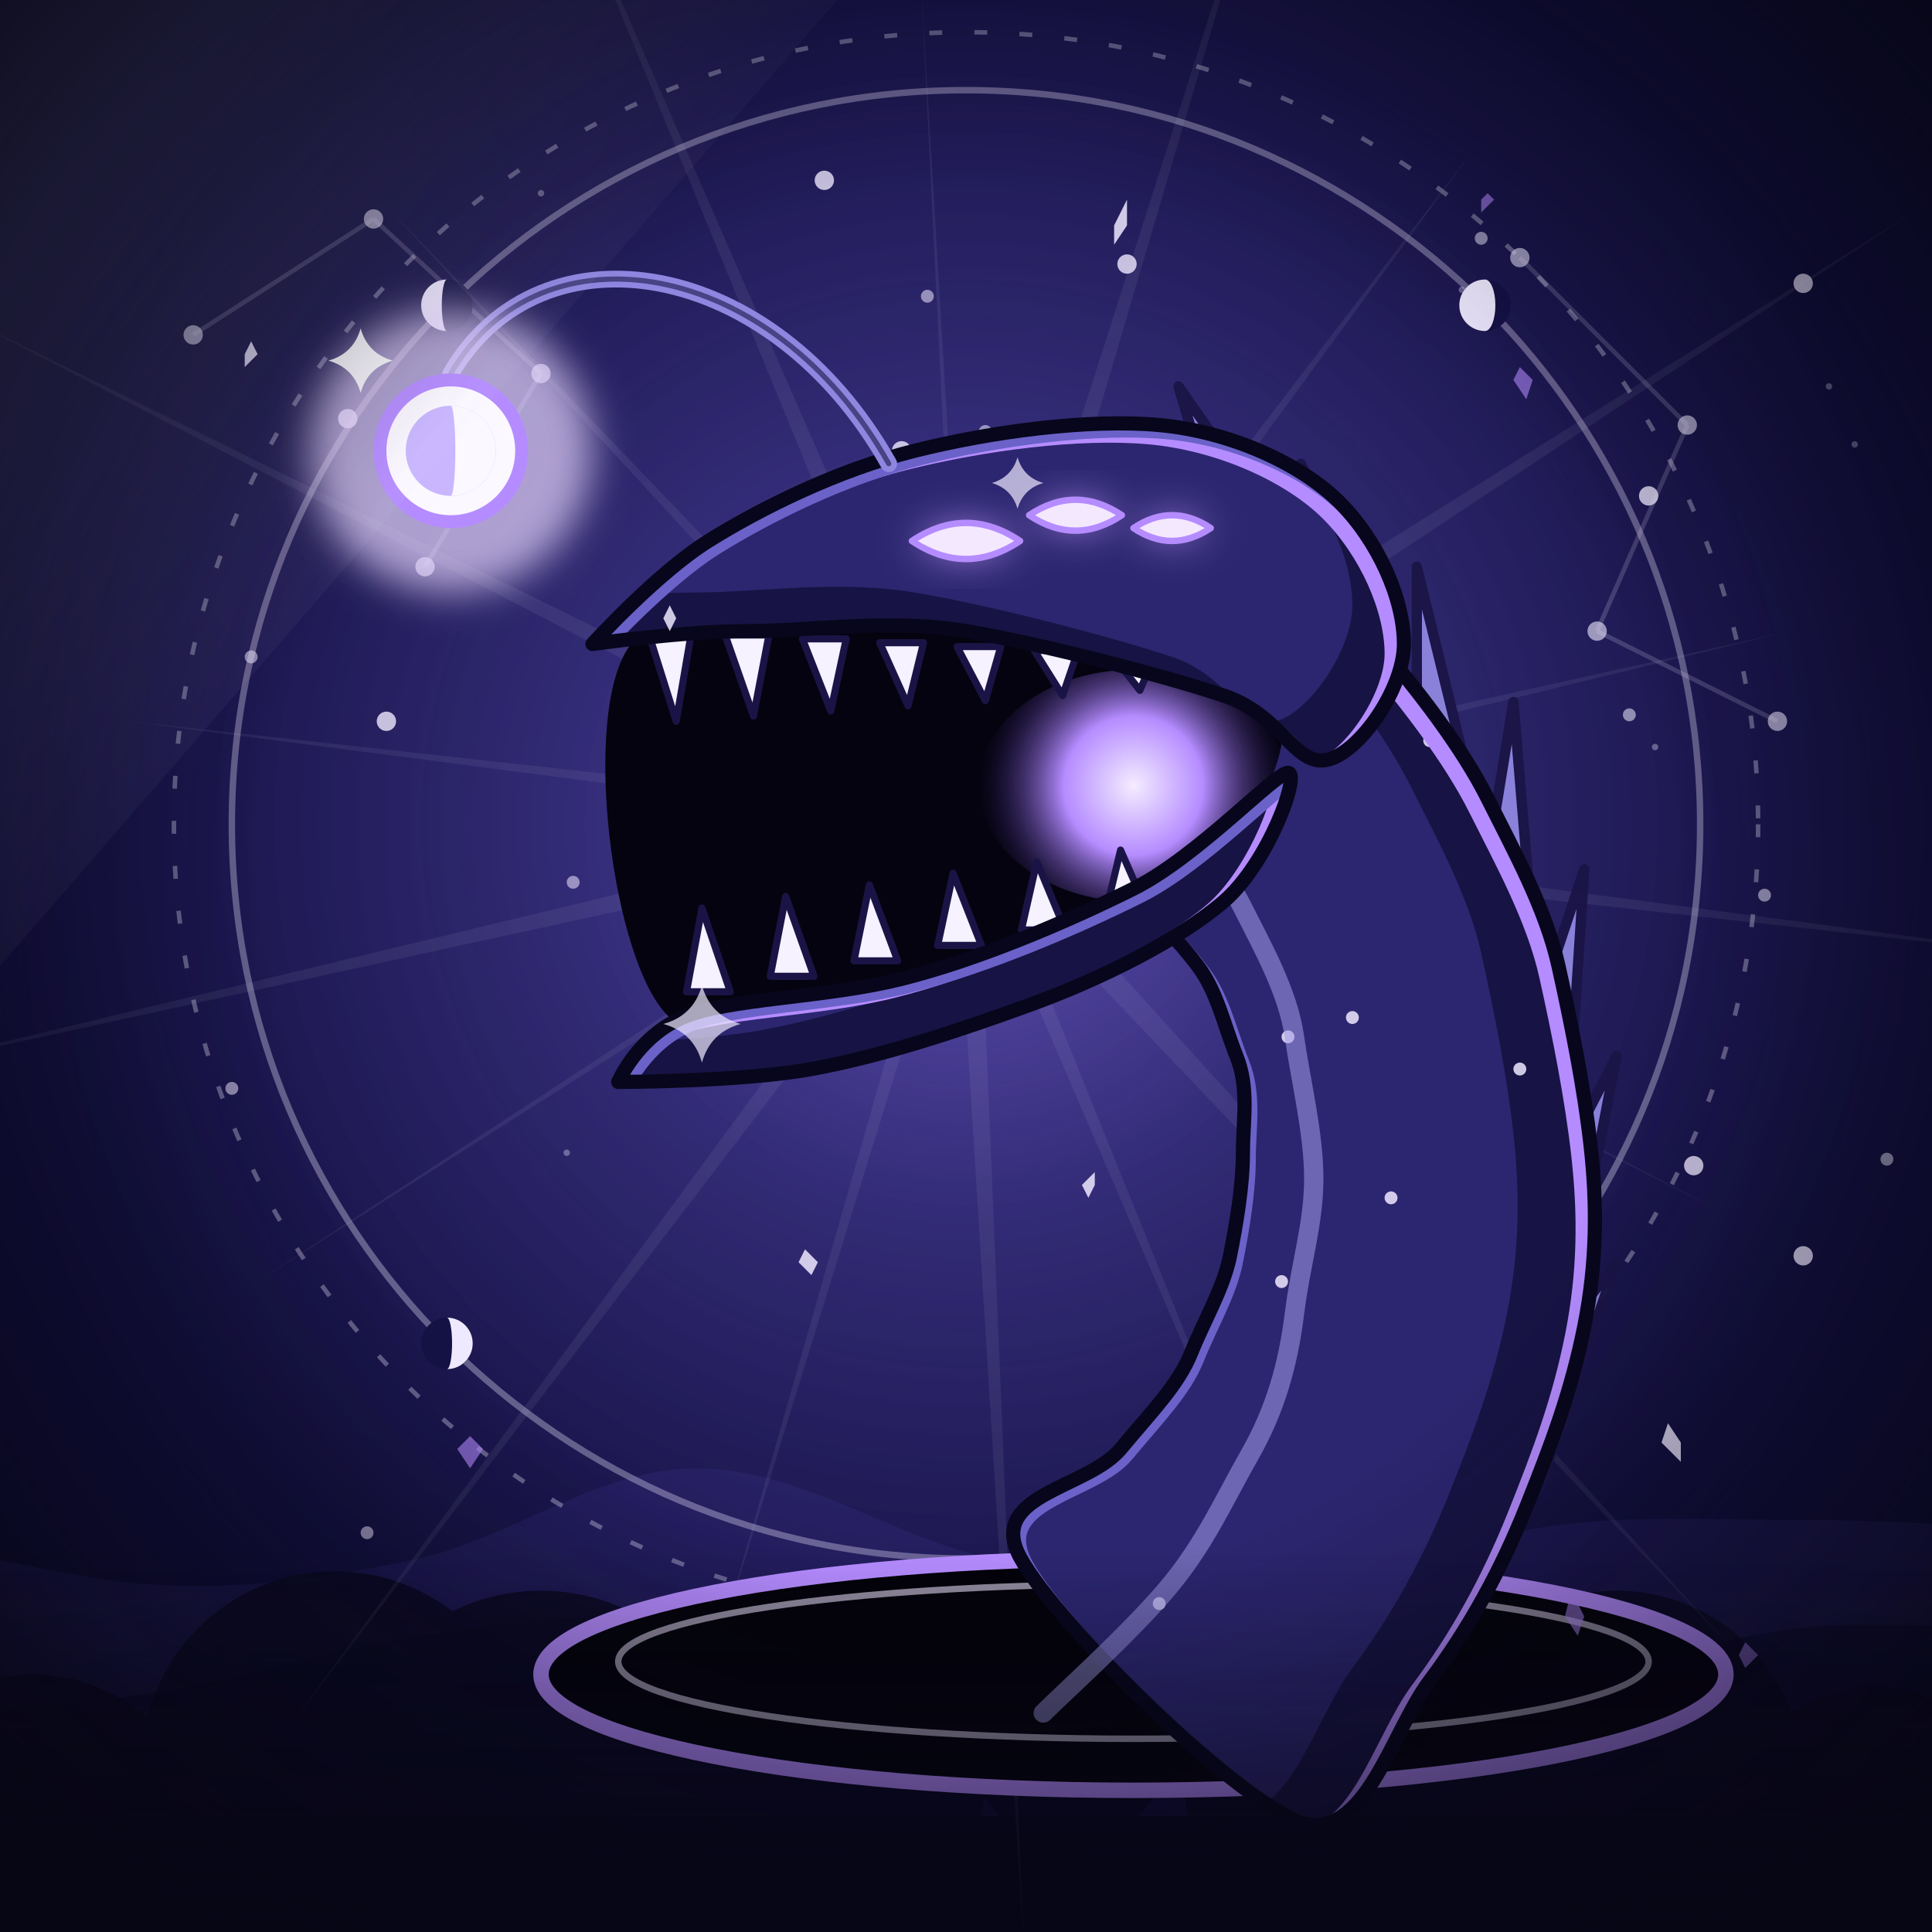
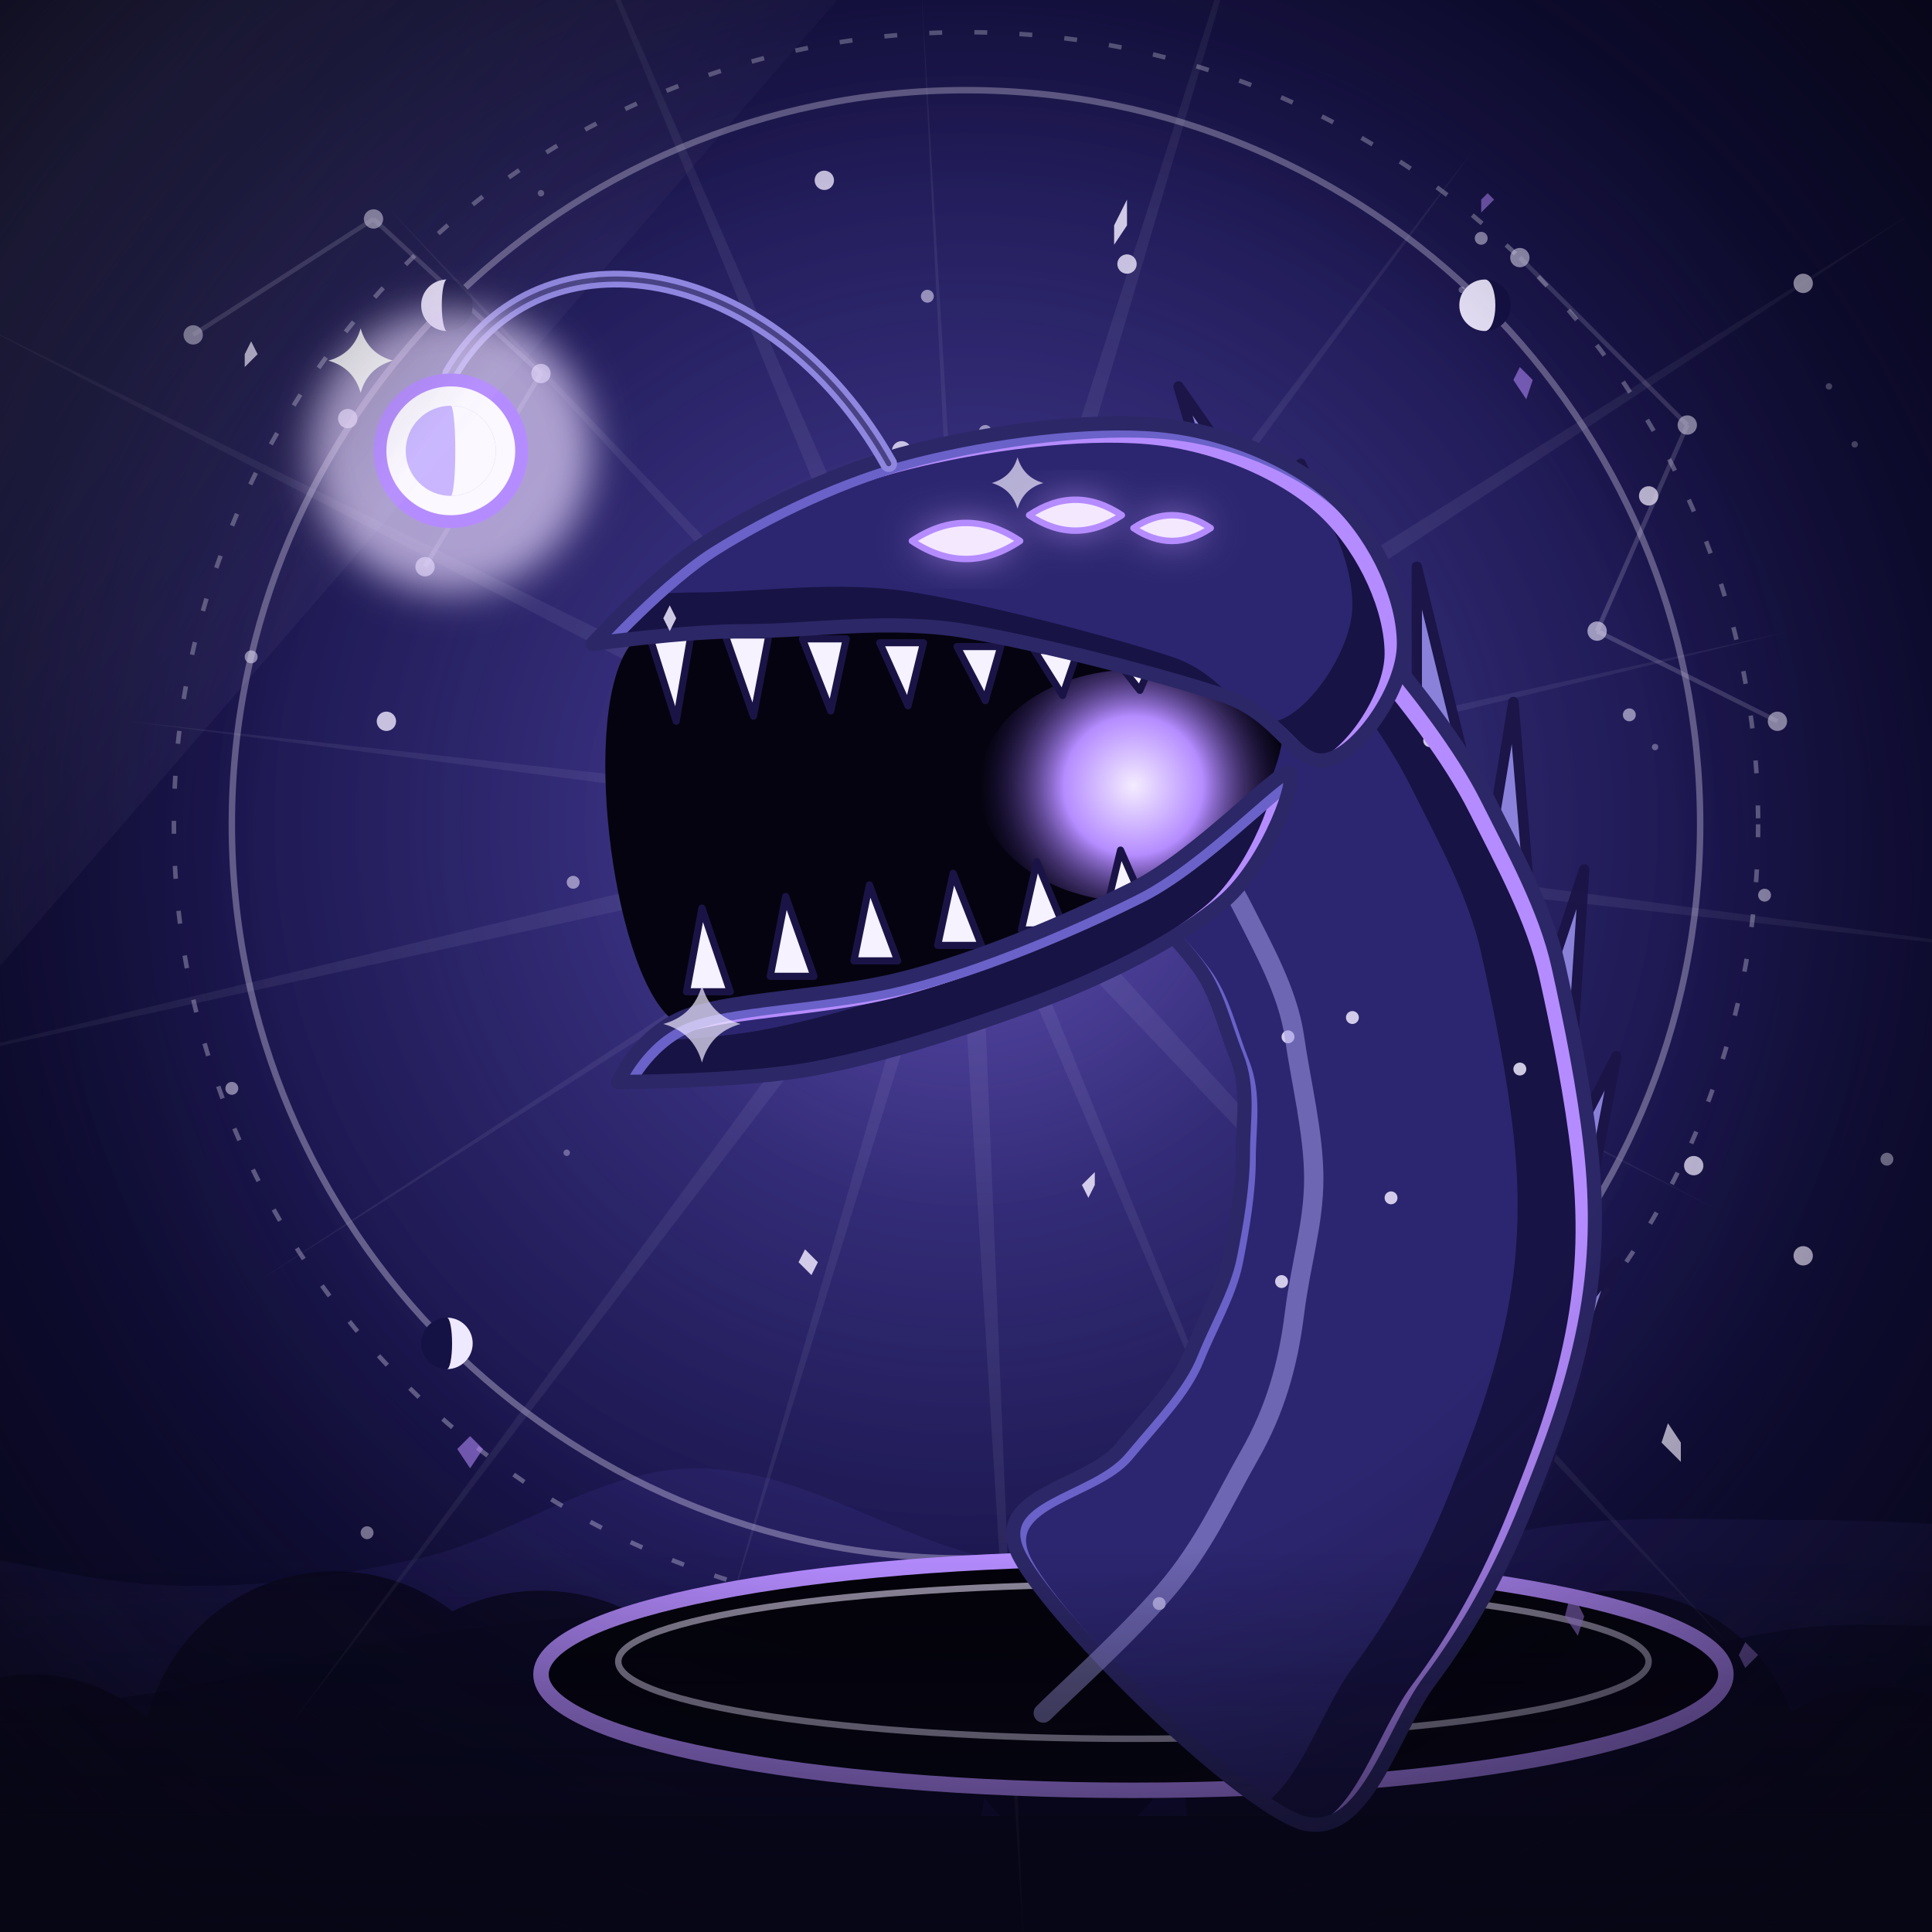
<svg xmlns="http://www.w3.org/2000/svg" viewBox="0 0 300 300">
  <defs>
    <radialGradient id="serena_devourer-bg" cx=".5" cy=".427" r=".783">
      <stop offset="0" stop-color="#2f2c84" />
      <stop offset=".5" stop-color="#141145" />
      <stop offset="1" stop-color="#06051a" />
    </radialGradient>
    <radialGradient id="serena_devourer-halo">
      <stop offset="0" stop-color="#b58cff" stop-opacity=".36" />
      <stop offset=".4" stop-color="#b58cff" stop-opacity=".12" />
      <stop offset="1" stop-color="#b58cff" stop-opacity="0" />
    </radialGradient>
    <path id="serena_devourer-0" d="M202 283C212 286 216 269 222 261S233 244 237 234S244 216 246 206S248 187 247 178S244 159 242 150S235 132 231 124S220 107 214 100S203 78 194 82S161 116 158 126S171 134 175 138S183 146 186 150S190 159 192 164S193 174 193 179S192 190 191 195S187 205 185 210S179 219 174 225S154 232 158 241S191 279 202 283Z" />
    <clipPath id="serena_devourer-0c">
      <use href="#serena_devourer-0" />
    </clipPath>
    <radialGradient id="serena_devourer-gl" gradientUnits="userSpaceOnUse" cx="176" cy="122" r="24">
      <stop offset="0" stop-color="#f4ecff" />
      <stop offset=".45" stop-color="#b58cff" />
      <stop offset="1" stop-color="#2a1a6a" stop-opacity="0" />
    </radialGradient>
    <path id="serena_devourer-1" d="M200 120C202 120 197 134 190 140S171 152 160 156S137 164 126 166S96 168 96 168C96 168 99 161 106 158S128 155 140 152S166 143 176 138S198 120 200 120ZM92 100S102 89 110 84S130 73 142 70S169 65 180 66S202 72 208 78S218 93 218 100S211 117 206 118S199 111 190 108S162 100 150 98S126 98 116 98S92 100 92 100Z" />
    <clipPath id="serena_devourer-1c">
      <use href="#serena_devourer-1" />
    </clipPath>
    <filter id="serena_devourer-f" x="-50%" y="-50%" width="200%" height="200%">
      <feGaussianBlur stdDeviation="3" />
    </filter>
    <linearGradient id="serena_devourer-wash" x2=".7" y2=".6">
      <stop offset="0" stop-color="#e8ddff" stop-opacity=".16" />
      <stop offset="1" stop-color="#e8ddff" stop-opacity="0" />
    </linearGradient>
    <radialGradient id="serena_devourer-vig" cx=".5" cy=".46" r=".717">
      <stop offset=".5" stop-color="#070614" stop-opacity="0" />
      <stop offset=".82" stop-color="#070614" stop-opacity=".45" />
      <stop offset="1" stop-color="#070614" stop-opacity=".9" />
    </radialGradient>
    <linearGradient id="serena_devourer-fade" x2="0" y2="1">
      <stop offset="0" stop-color="#070614" stop-opacity="0" />
      <stop offset="1" stop-color="#070614" stop-opacity=".6" />
    </linearGradient>
  </defs>
  <rect width="300" height="300" fill="url(#serena_devourer-bg)" />
  <circle cx="150" cy="128" r="150" fill="url(#serena_devourer-halo)" />
  <path d="M257 116h0M227 45h0M235 222h0M217 189h0M284 60h0M238 192h0M149 142h0M185 125h0M88 179h0M288 69h0M84 30h0" stroke="#efe9ff" stroke-width="1" stroke-linecap="round" opacity=".35" />
  <path d="M36 169h0M39 102h0M194 161h0M170 73h0M274 139h0M253 111h0M230 37h0M89 137h0M293 180h0M144 46h0M166 99h0M57 238h0M153 67h0M204 85h0" stroke="#efe9ff" stroke-width="2" stroke-linecap="round" opacity=".55" />
  <path d="M175 41h0M256 77h0M191 206h0M54 65h0M263 181h0M128 28h0M280 195h0M154 115h0M60 112h0M140 70h0M280 44h0" stroke="#efe9ff" stroke-width="3" stroke-linecap="round" opacity=".8" />
  <path d="M30 52L58 34M58 34L84 58M84 58L66 88M236 40L262 66M262 66L248 98M248 98L276 112" fill="none" stroke="#efe9ff" stroke-width=".7" opacity=".18" />
  <path d="M30 52h0M58 34h0M84 58h0M66 88h0M236 40h0M262 66h0M248 98h0M276 112h0" stroke="#efe9ff" stroke-width="3" stroke-linecap="round" opacity=".6" />
  <path d="M-20 241C-13 238 8 245 23 246S51 245 65 242S93 228 108 228S136 237 150 241S178 253 193 252S221 241 235 238S263 236 278 236S313 237 320 239S327 250 320 252S292 251 278 253S249 260 235 262S207 265 193 265S164 260 150 258S122 252 108 251S79 252 65 254S37 261 23 263S-13 268 -20 264S-27 244 -20 241Z" fill="#5a4ec8" opacity=".12" />
  <path d="M-22 287a27 27 0 1 1 54 0a27 27 0 1 1 -54 0ZM22 274a30 30 0 1 1 60 0a30 30 0 1 1 -60 0ZM53 278a31 31 0 1 1 62 0a31 31 0 1 1 -62 0ZM97 276a28 28 0 1 1 56 0a28 28 0 1 1 -56 0ZM150 270a16 16 0 1 1 32 0a16 16 0 1 1 -32 0ZM184 278a21 21 0 1 1 42 0a21 21 0 1 1 -42 0ZM222 276a29 29 0 1 1 58 0a29 29 0 1 1 -58 0ZM265 289a27 27 0 1 1 54 0a27 27 0 1 1 -54 0Z" fill="#07061c" opacity=".8" />
  <path d="M-10 300V282H310V300Z" fill="#07061c" />
  <circle cx="150" cy="128" r="114" fill="none" stroke="#efe9ff" stroke-width="1" opacity=".34" />
  <circle cx="230.6" cy="208.6" r="4" fill="#141145" />
  <path d="M230.6 204.6A4 4 0 0 1 230.6 212.6A1.6 4 0 0 1 230.6 204.6Z" fill="#efe9ff" />
  <circle cx="69.4" cy="208.6" r="4" fill="#141145" />
  <path d="M69.4 204.6A4 4 0 0 1 69.4 212.6A.8 4 0 0 0 69.4 204.6Z" fill="#efe9ff" />
  <circle cx="69.4" cy="47.4" r="4" fill="#141145" />
  <path d="M69.4 43.4A4 4 0 0 0 69.4 51.4A.8 4 0 0 1 69.4 43.4Z" fill="#efe9ff" />
  <circle cx="230.6" cy="47.4" r="4" fill="#141145" />
  <path d="M230.6 43.4A4 4 0 0 0 230.6 51.4A1.6 4 0 0 0 230.6 43.4Z" fill="#efe9ff" />
  <path d="M180 130L324 149L180 133ZM177 141L267 188L176 142ZM172 149L269 256L169 151ZM163 155L201 249L161 156ZM153 158L159 303L150 158ZM142 157L112 254L140 156ZM133 153L45 268L131 151ZM125 145L40 199L124 144ZM121 136L-21 167L120 133ZM120 125L20 112L120 123ZM123 116L-6 49L124 113ZM129 107L60 32L130 105ZM137 101L82 -33L140 100ZM148 98L143 -3L149 98ZM157 99L201 -39L160 100ZM167 104L229 23L169 105ZM174 110L297 33L176 113ZM179 120L278 98L179 122Z" fill="#efe9ff" opacity=".07" />
  <circle cx="150" cy="128" r="123" fill="none" stroke="#efe9ff" stroke-width=".7" stroke-dasharray="2 5" opacity=".35" />
  <g stroke-linejoin="round" stroke-linecap="round">
    <ellipse cx="176" cy="260" rx="92" ry="18" fill="#03020a" stroke="#b58cff" stroke-width="2.4" />
    <ellipse cx="176" cy="258" rx="80" ry="12" fill="none" stroke="#efe4ff" stroke-width="1" opacity=".6" />
    <path d="M228 226L251 196L239 231ZM231 203L251 164L243 206ZM231 180L246 135L243 181ZM227 158L235 109L239 157ZM220 136L220 88L231 133ZM209 116L202 72L220 111ZM194 97L183 60L204 90Z" fill="#8f86e0" stroke="#1a1446" stroke-width="1.6" opacity=".95" />
    <g clip-path="url(#serena_devourer-0c)">
      <rect width="300" height="300" fill="#171344" />
      <use href="#serena_devourer-0" fill="#2c2670" transform="translate(-12 -2)" />
      <path d="M161 131h0M174 226h0M164 227h0M158 156h0M180 249h0M210 158h0M180 169h0M222 115h0M243 127h0M234 258h0M157 212h0M200 161h0M208 116h0M236 166h0M216 186h0M188 196h0M199 199h0M181 173h0M188 107h0M181 115h0" stroke="#efe9ff" stroke-width="2" stroke-linecap="round" opacity=".85" />
      <use href="#serena_devourer-0" fill="none" stroke="#b58cff" stroke-width="3" transform="translate(-1.5 1.5)" />
      <use href="#serena_devourer-0" fill="none" stroke="#6a62c8" stroke-width="2" transform="translate(1 1)" />
    </g>
-     <use href="#serena_devourer-0" fill="none" stroke="#07061c" stroke-width="2.2" />
+     <use href="#serena_devourer-0" fill="none" stroke="#2c2766" stroke-width="2.2" />
    <path d="M162 266C165 263 175 254 181 247S190 233 194 226S200 212 201 204S204 190 204 183S202 168 201 161S196 147 193 141S185 129 179 123S164 111 161 108" fill="none" stroke="#a39ae8" stroke-width="3" opacity=".55" />
    <path d="M98 100C106 90 134 95 150 96S189 98 196 104S198 124 190 132S164 146 150 150S113 166 104 158S90 110 98 100Z" fill="#05030f" />
    <ellipse cx="176" cy="122" rx="24" ry="18" fill="url(#serena_devourer-gl)" />
    <path d="M100.6 98L105 112L107.4 98ZM112.6 98.6L117 111.2L119.4 98.6ZM124.6 99.2L129 110.4L131.4 99.2ZM136.6 99.8L141 109.6L143.4 99.8ZM148.6 100.4L153 108.8L155.4 100.4ZM160.6 101L165 108L167.4 101ZM172.6 101.6L177 107.2L179.4 101.6ZM106.6 154L109 141L113.4 154ZM119.6 151.6L122 139.2L126.4 151.6ZM132.6 149.2L135 137.4L139.4 149.2ZM145.6 146.8L148 135.6L152.4 146.8ZM158.6 144.4L161 133.8L165.4 144.4ZM171.6 142L174 132L178.4 142Z" fill="#f6f2ff" stroke="#1a1446" stroke-width="1.1" />
    <g clip-path="url(#serena_devourer-1c)">
      <rect width="300" height="300" fill="#171344" />
      <use href="#serena_devourer-1" fill="#2c2670" transform="translate(-8 -6)" />
      <use href="#serena_devourer-1" fill="none" stroke="#b58cff" stroke-width="3" transform="translate(-1.5 1.5)" />
      <use href="#serena_devourer-1" fill="none" stroke="#6a62c8" stroke-width="2.2" transform="translate(1.1 1.1)" />
    </g>
-     <use href="#serena_devourer-1" fill="none" stroke="#07061c" stroke-width="2.2" />
+     <use href="#serena_devourer-1" fill="none" stroke="#2c2766" stroke-width="2.2" />
    <path d="M141.6 84Q150 78.4 158.4 84Q150 89.6 141.6 84ZM159.8 80Q167 75.2 174.2 80Q167 84.8 159.8 80ZM176 82Q182 78 188 82Q182 86 176 82Z" fill="#c9a2ff" opacity=".7" filter="url(#serena_devourer-f)" />
    <path d="M141.6 84Q150 78.4 158.4 84Q150 89.6 141.6 84ZM159.8 80Q167 75.2 174.2 80Q167 84.8 159.8 80ZM176 82Q182 78 188 82Q182 86 176 82Z" fill="#f4e8ff" stroke="#b58cff" stroke-width="1" />
    <path d="M138 72C120 40 84 34 70 58" fill="none" stroke="#8f86e0" stroke-width="2.6" />
    <path d="M138 72C120 40 84 34 70 58" fill="none" stroke="#1a1446" stroke-width=".8" opacity=".6" />
    <circle cx="70" cy="70" r="22" fill="#e6d6ff" opacity=".7" filter="url(#serena_devourer-f)" />
    <circle cx="70" cy="70" r="11" fill="#fbf8ff" stroke="#b58cff" stroke-width="2" />
    <circle cx="70" cy="70" r="7" fill="#c9b6ff" />
    <path d="M70 63A7 7 0 0 1 70 77A.7 7 0 0 0 70 63Z" fill="#fbf8ff" />
    <path d="M56 51Q57.1 54.9 61 56Q57.1 57.1 56 61Q54.9 57.1 51 56Q54.9 54.9 56 51Z" fill="#fff" opacity=".9" />
  </g>
  <path d="M104 94L105 96L104 98L103 96ZM125 194L127 196L126 198L124 196ZM39 53L40 55L38 57L38 55ZM259 221L261 224L261 227L258 224ZM175 31L175 35L173 38L173 35ZM170 182L170 184L169 186L168 184Z" fill="#efe9ff" opacity=".85" />
  <path d="M73 223L75 225L73 228L71 225ZM271 255L273 257L271 259L270 257ZM236 57L238 59L237 62L235 59ZM244 247L246 251L245 254L243 251ZM231 30L232 31L230 33L230 31Z" fill="#b58cff" opacity=".6" />
  <path d="M158 71Q158.9 74.1 162 75Q158.9 75.9 158 79Q157.1 75.9 154 75Q157.1 74.1 158 71Z" fill="#efe9ff" opacity=".7" />
  <path d="M109 153Q110.3 157.7 115 159Q110.3 160.3 109 165Q107.7 160.3 103 159Q107.7 157.7 109 153Z" fill="#efe9ff" opacity=".7" />
  <path d="M0 0H130L0 150Z" fill="url(#serena_devourer-wash)" />
  <rect width="300" height="300" fill="url(#serena_devourer-vig)" />
  <rect y="240" width="300" height="60" fill="url(#serena_devourer-fade)" />
</svg>
